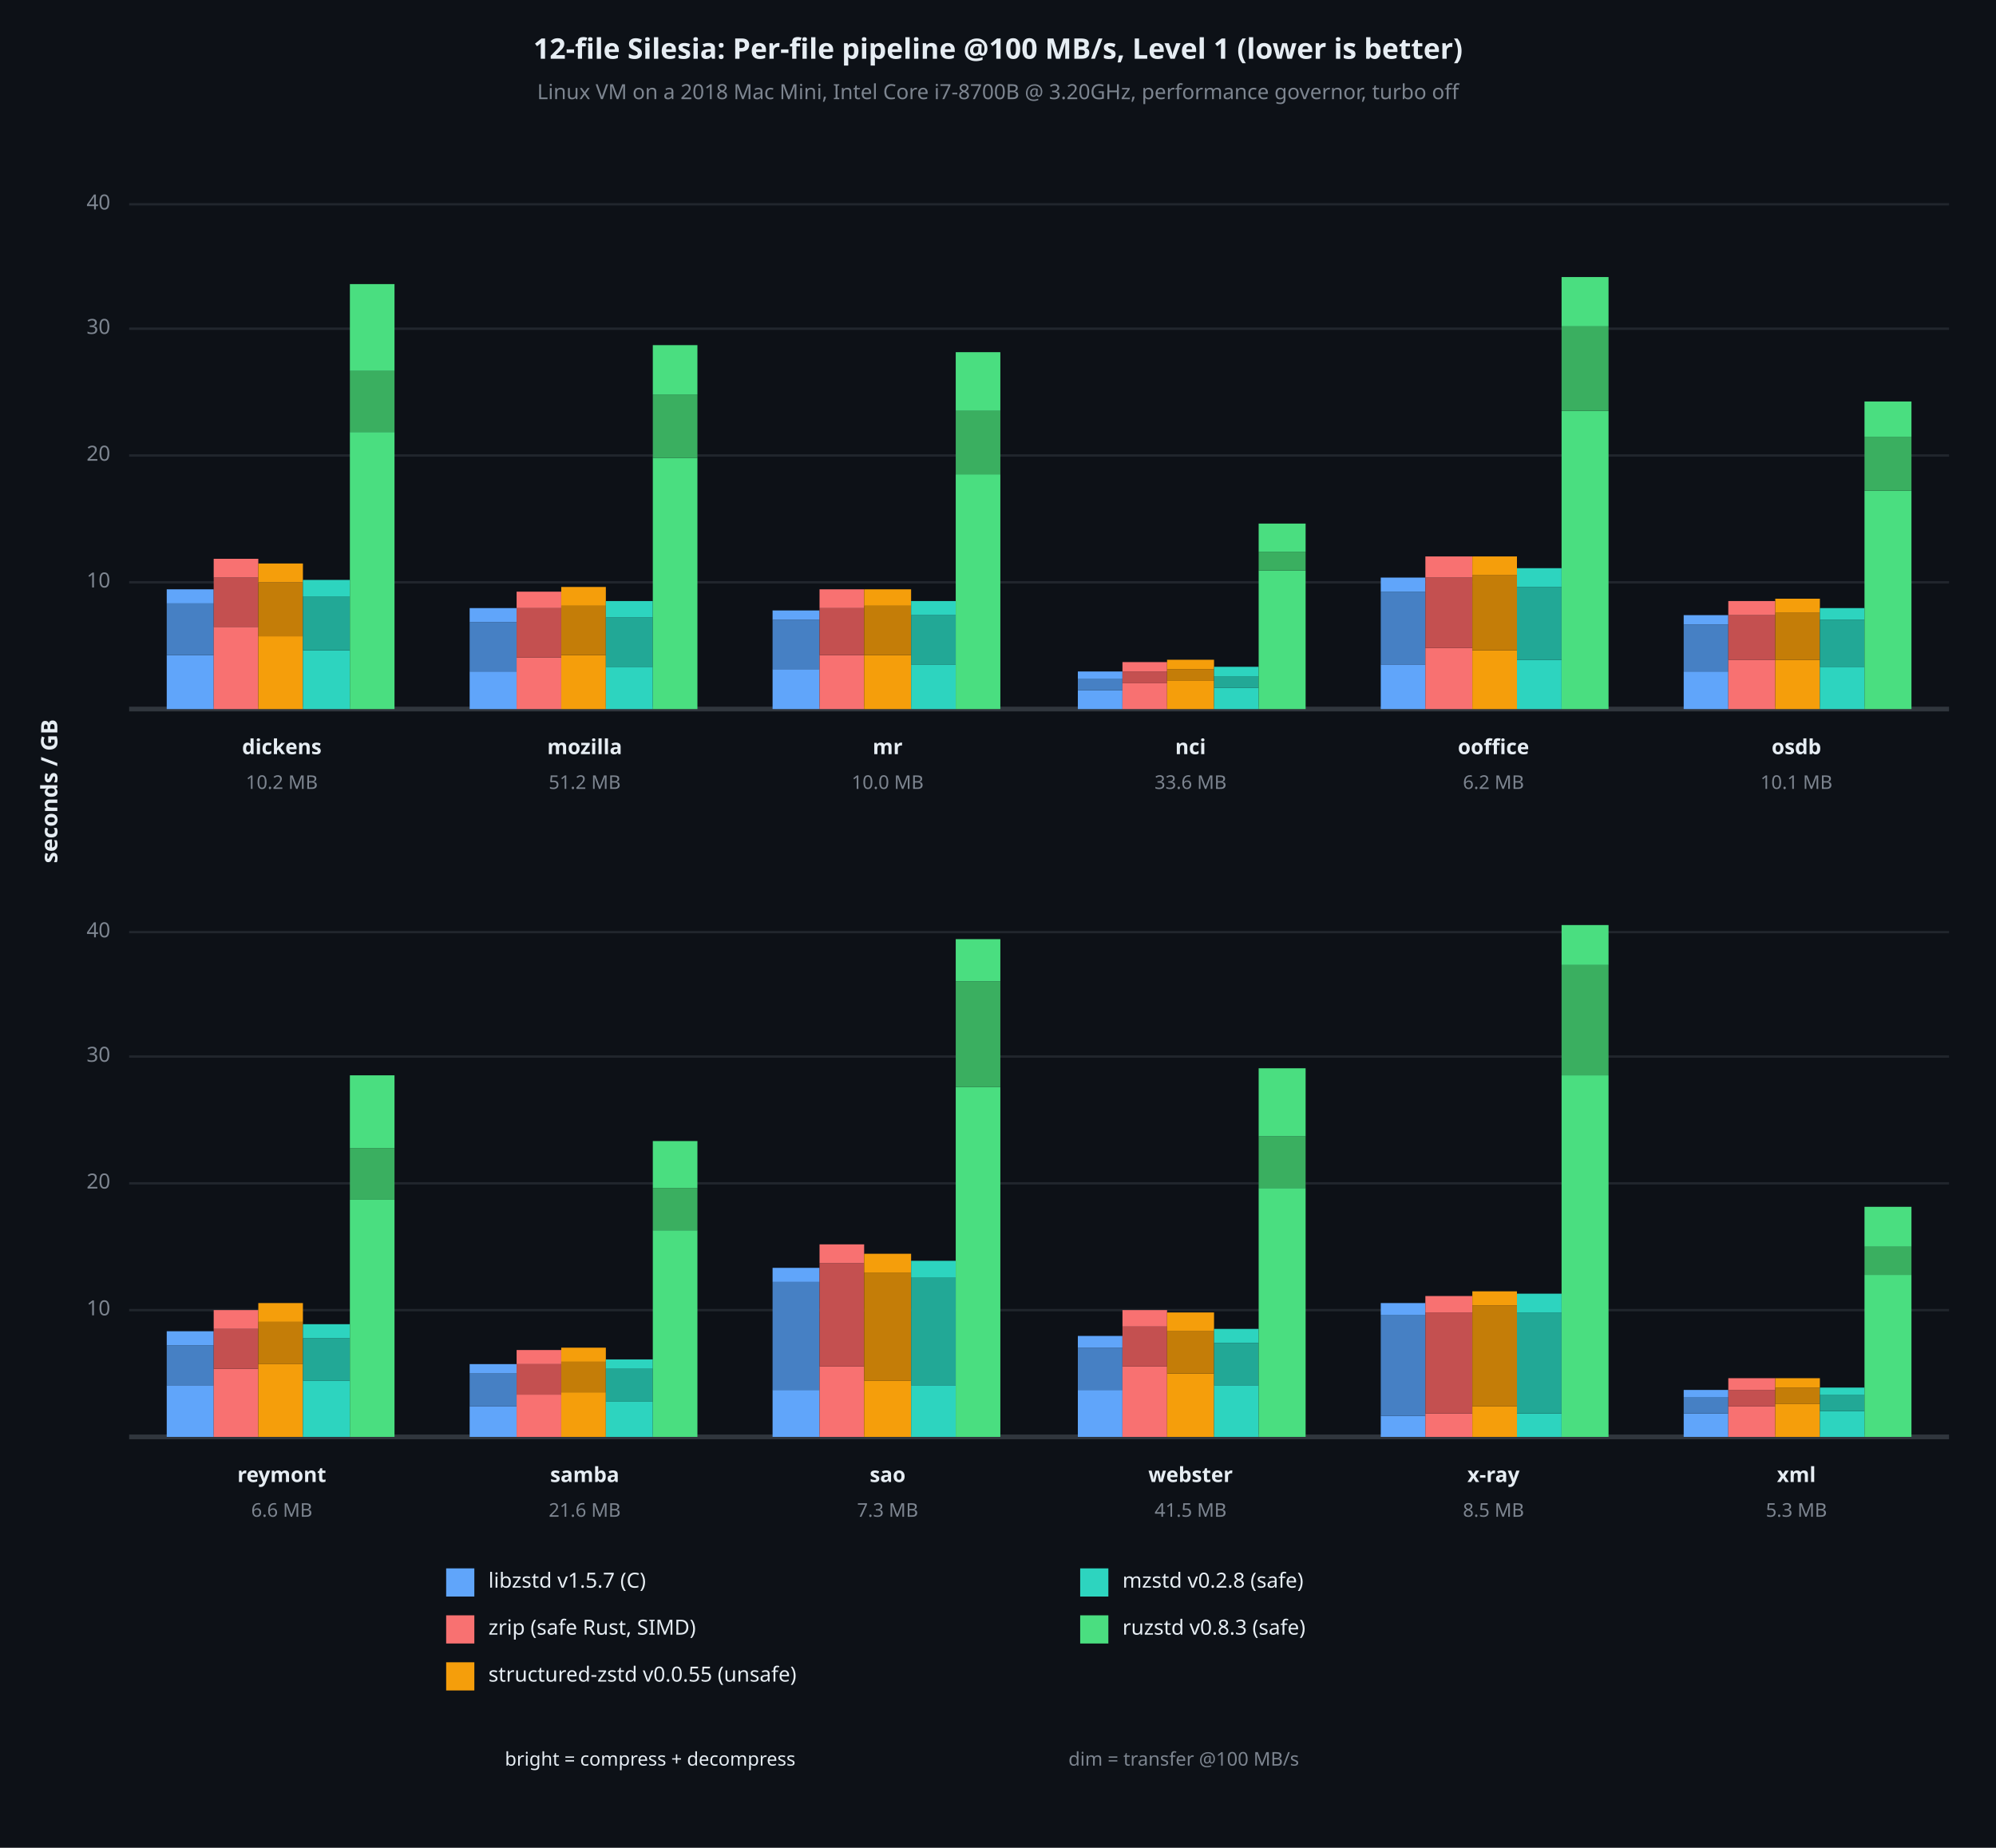
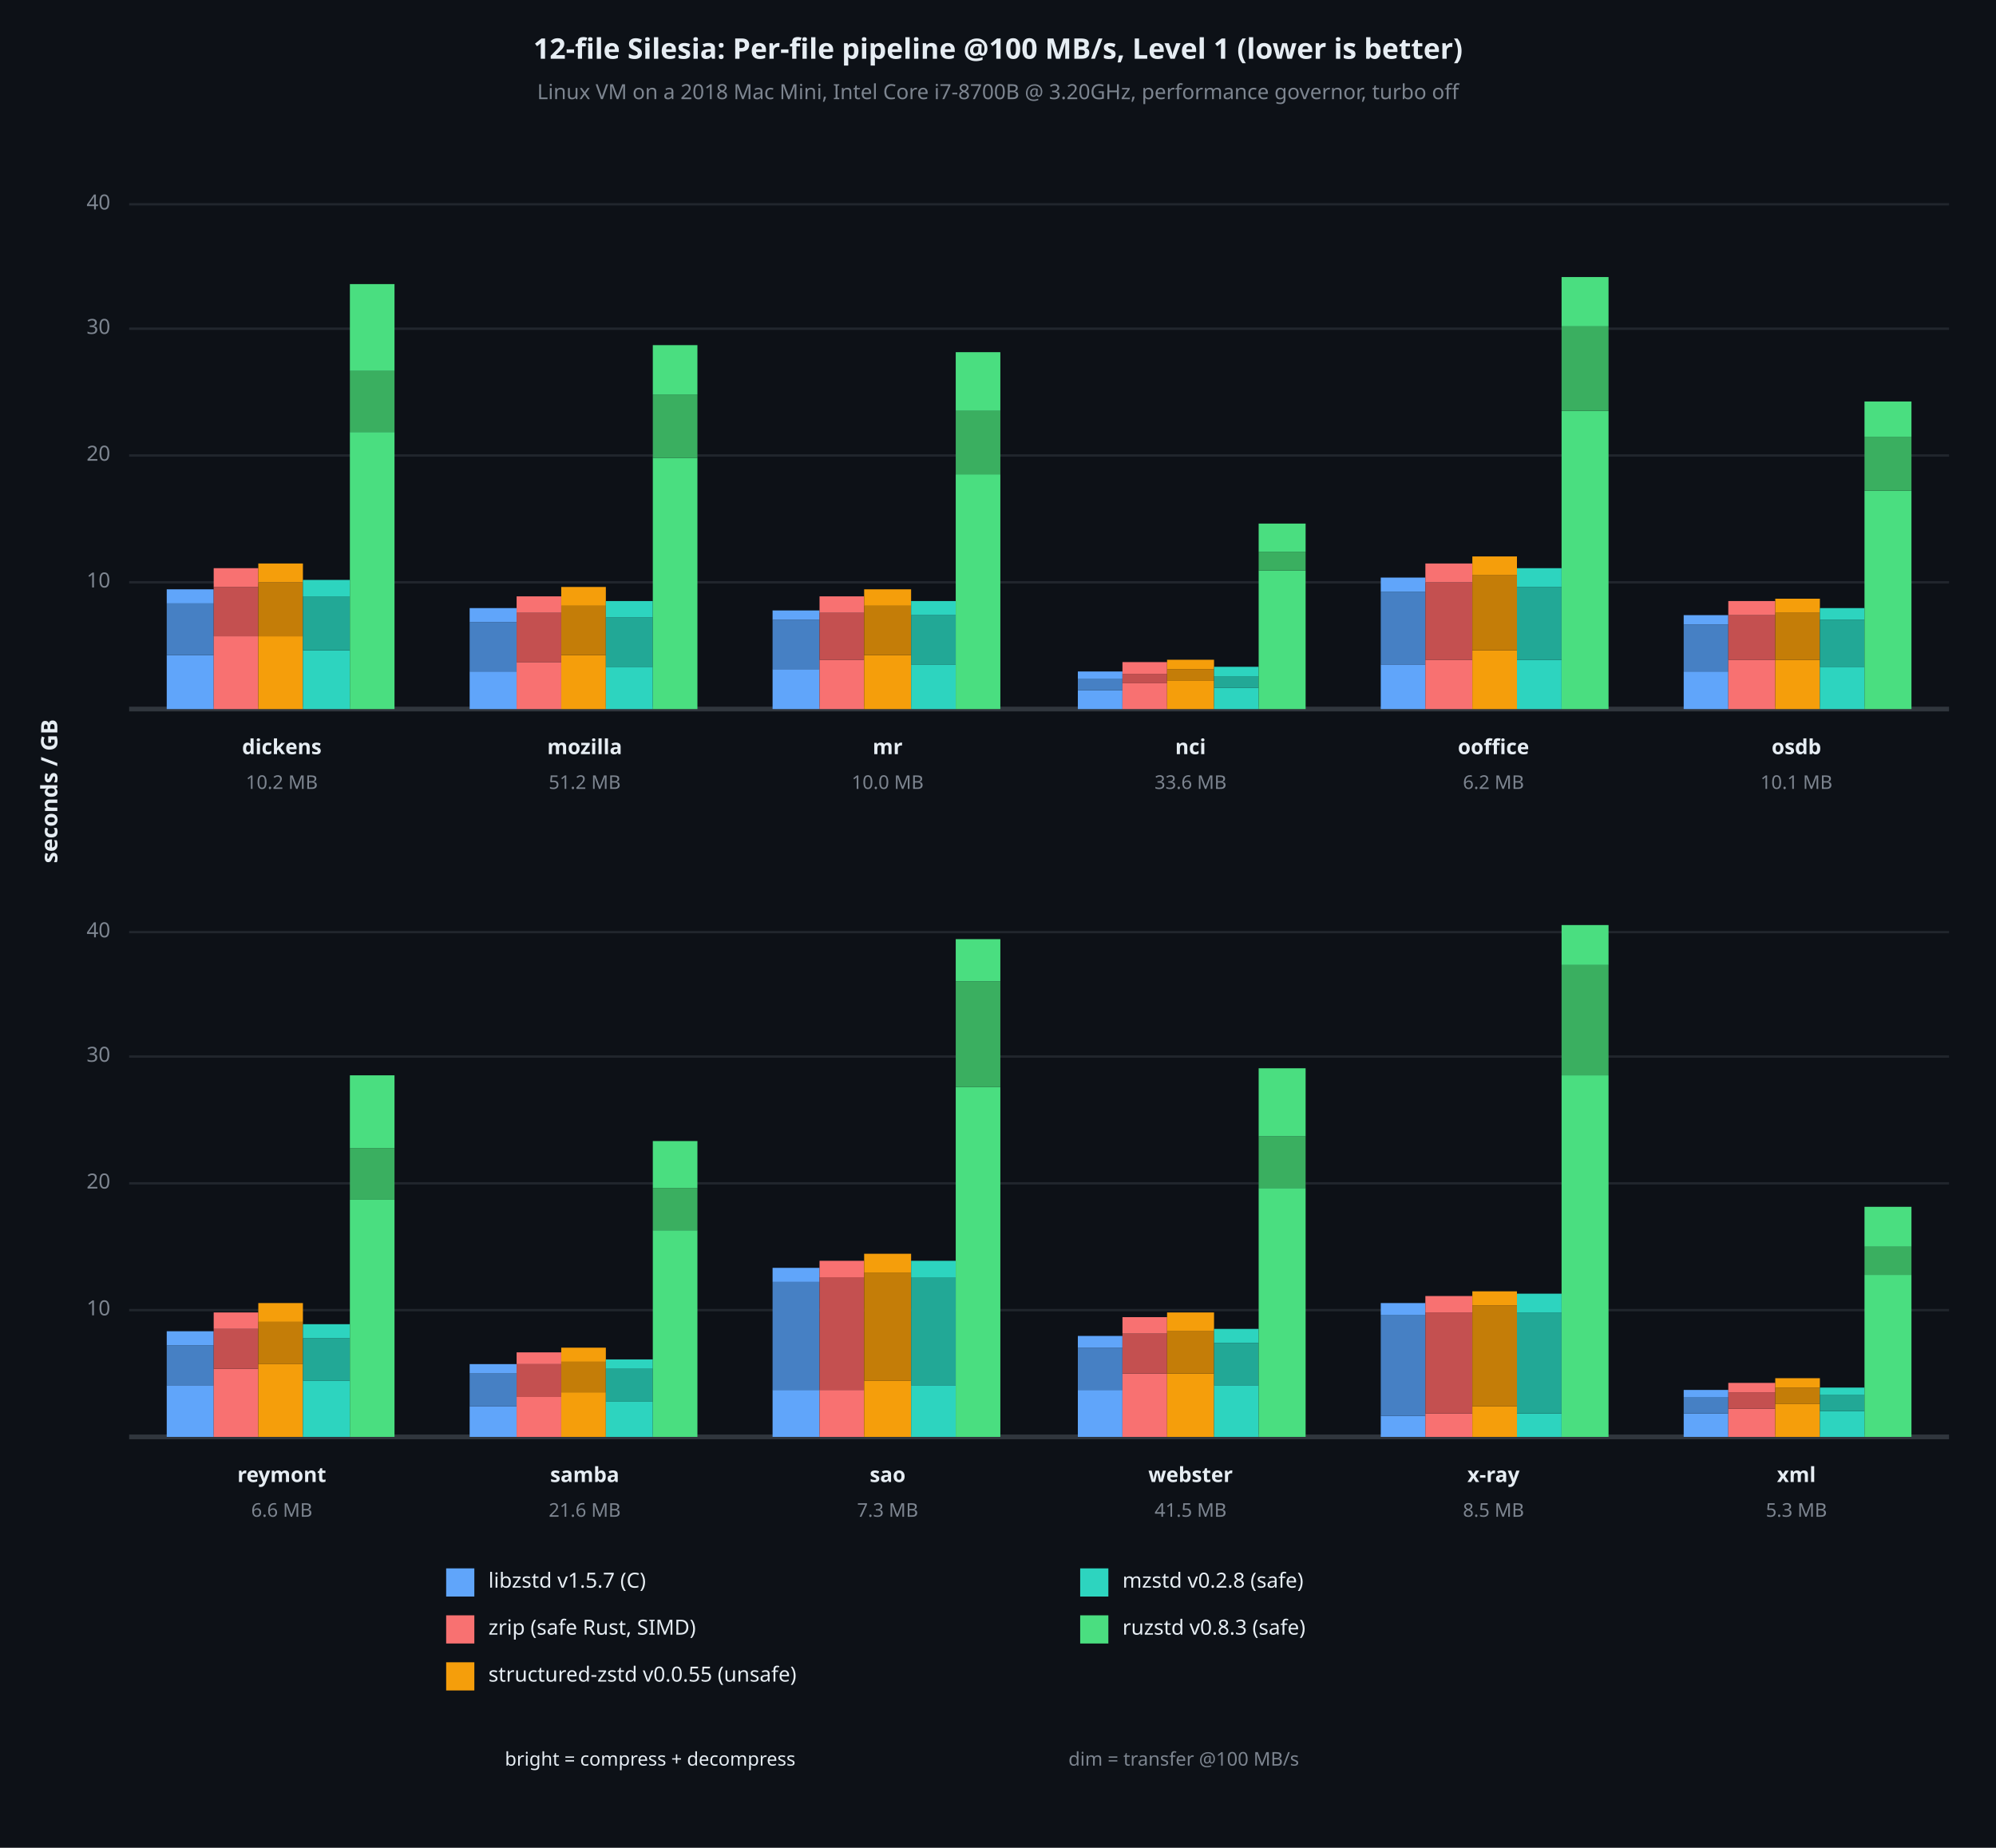
<svg xmlns="http://www.w3.org/2000/svg" viewBox="0 0 850 787" font-family="system-ui, -apple-system, sans-serif">
  <rect x="0" y="0" width="850" height="787" opacity="1" fill="#0D1117" stroke="none" />
  <text x="425" y="22" dy="0.5ex" text-anchor="middle" font-family="sans-serif" font-size="12.097" opacity="1" fill="#E6EDF3" font-weight="bold">
12-file Silesia: Per-file pipeline @100 MB/s, Level 1 (lower is better)
</text>
  <text x="425" y="40" dy="0.5ex" text-anchor="middle" font-family="sans-serif" font-size="8.871" opacity="1" fill="#7D8590">
Linux VM on a 2018 Mac Mini, Intel Core i7-8700B @ 3.20GHz, performance governor, turbo off
</text>
  <text x="22" y="337" dy="0.5ex" text-anchor="middle" font-family="sans-serif" font-size="9.677" opacity="1" fill="#E6EDF3" font-weight="bold" transform="rotate(270, 22, 337)">
seconds / GB
</text>
  <polyline fill="none" opacity="1" stroke="#21262D" stroke-width="1" points="55,248 830,248 " />
  <text x="47" y="248" dy="0.5ex" text-anchor="end" font-family="sans-serif" font-size="8.871" opacity="1" fill="#7D8590">
10
</text>
  <polyline fill="none" opacity="1" stroke="#21262D" stroke-width="1" points="55,194 830,194 " />
  <text x="47" y="194" dy="0.5ex" text-anchor="end" font-family="sans-serif" font-size="8.871" opacity="1" fill="#7D8590">
20
</text>
  <polyline fill="none" opacity="1" stroke="#21262D" stroke-width="1" points="55,140 830,140 " />
  <text x="47" y="140" dy="0.5ex" text-anchor="end" font-family="sans-serif" font-size="8.871" opacity="1" fill="#7D8590">
30
</text>
  <polyline fill="none" opacity="1" stroke="#21262D" stroke-width="1" points="55,87 830,87 " />
  <text x="47" y="87" dy="0.5ex" text-anchor="end" font-family="sans-serif" font-size="8.871" opacity="1" fill="#7D8590">
40
</text>
  <polyline fill="none" opacity="1" stroke="#30363D" stroke-width="2" points="55,302 830,302 " />
  <rect x="71" y="279" width="20" height="23" opacity="1" fill="#60A5FA" stroke="none" />
  <rect x="71" y="257" width="20" height="22" opacity="1" fill="#4680C4" stroke="none" />
  <rect x="71" y="251" width="20" height="6" opacity="1" fill="#60A5FA" stroke="none" />
-   <rect x="91" y="267" width="19" height="35" opacity="1" fill="#F87171" stroke="none" />
-   <rect x="91" y="246" width="19" height="21" opacity="1" fill="#C45050" stroke="none" />
-   <rect x="91" y="238" width="19" height="8" opacity="1" fill="#F87171" stroke="none" />
+   <rect x="91" y="271" width="19" height="31" opacity="1" fill="#F87171" stroke="none" />
+   <rect x="91" y="250" width="19" height="21" opacity="1" fill="#C45050" stroke="none" />
+   <rect x="91" y="242" width="19" height="8" opacity="1" fill="#F87171" stroke="none" />
  <rect x="110" y="271" width="19" height="31" opacity="1" fill="#F59E0B" stroke="none" />
  <rect x="110" y="248" width="19" height="23" opacity="1" fill="#C47D08" stroke="none" />
  <rect x="110" y="240" width="19" height="8" opacity="1" fill="#F59E0B" stroke="none" />
  <rect x="129" y="277" width="20" height="25" opacity="1" fill="#2DD4BF" stroke="none" />
  <rect x="129" y="254" width="20" height="23" opacity="1" fill="#22A896" stroke="none" />
  <rect x="129" y="247" width="20" height="7" opacity="1" fill="#2DD4BF" stroke="none" />
  <rect x="149" y="184" width="19" height="118" opacity="1" fill="#4ADE80" stroke="none" />
  <rect x="149" y="158" width="19" height="26" opacity="1" fill="#3AAF60" stroke="none" />
  <rect x="149" y="121" width="19" height="37" opacity="1" fill="#4ADE80" stroke="none" />
  <text x="120" y="319" dy="0.5ex" text-anchor="middle" font-family="sans-serif" font-size="8.871" opacity="1" fill="#E6EDF3" font-weight="bold">
dickens
</text>
  <text x="120" y="334" dy="0.5ex" text-anchor="middle" font-family="sans-serif" font-size="8.065" opacity="1" fill="#7D8590">
10.2 MB
</text>
  <rect x="200" y="286" width="20" height="16" opacity="1" fill="#60A5FA" stroke="none" />
  <rect x="200" y="265" width="20" height="21" opacity="1" fill="#4680C4" stroke="none" />
  <rect x="200" y="259" width="20" height="6" opacity="1" fill="#60A5FA" stroke="none" />
-   <rect x="220" y="280" width="19" height="22" opacity="1" fill="#F87171" stroke="none" />
-   <rect x="220" y="259" width="19" height="21" opacity="1" fill="#C45050" stroke="none" />
-   <rect x="220" y="252" width="19" height="7" opacity="1" fill="#F87171" stroke="none" />
+   <rect x="220" y="282" width="19" height="20" opacity="1" fill="#F87171" stroke="none" />
+   <rect x="220" y="261" width="19" height="21" opacity="1" fill="#C45050" stroke="none" />
+   <rect x="220" y="254" width="19" height="7" opacity="1" fill="#F87171" stroke="none" />
  <rect x="239" y="279" width="19" height="23" opacity="1" fill="#F59E0B" stroke="none" />
  <rect x="239" y="258" width="19" height="21" opacity="1" fill="#C47D08" stroke="none" />
  <rect x="239" y="250" width="19" height="8" opacity="1" fill="#F59E0B" stroke="none" />
  <rect x="258" y="284" width="20" height="18" opacity="1" fill="#2DD4BF" stroke="none" />
  <rect x="258" y="263" width="20" height="21" opacity="1" fill="#22A896" stroke="none" />
  <rect x="258" y="256" width="20" height="7" opacity="1" fill="#2DD4BF" stroke="none" />
  <rect x="278" y="195" width="19" height="107" opacity="1" fill="#4ADE80" stroke="none" />
  <rect x="278" y="168" width="19" height="27" opacity="1" fill="#3AAF60" stroke="none" />
  <rect x="278" y="147" width="19" height="21" opacity="1" fill="#4ADE80" stroke="none" />
  <text x="249" y="319" dy="0.5ex" text-anchor="middle" font-family="sans-serif" font-size="8.871" opacity="1" fill="#E6EDF3" font-weight="bold">
mozilla
</text>
  <text x="249" y="334" dy="0.5ex" text-anchor="middle" font-family="sans-serif" font-size="8.065" opacity="1" fill="#7D8590">
51.2 MB
</text>
  <rect x="329" y="285" width="20" height="17" opacity="1" fill="#60A5FA" stroke="none" />
  <rect x="329" y="264" width="20" height="21" opacity="1" fill="#4680C4" stroke="none" />
  <rect x="329" y="260" width="20" height="4" opacity="1" fill="#60A5FA" stroke="none" />
-   <rect x="349" y="279" width="19" height="23" opacity="1" fill="#F87171" stroke="none" />
-   <rect x="349" y="259" width="19" height="20" opacity="1" fill="#C45050" stroke="none" />
-   <rect x="349" y="251" width="19" height="8" opacity="1" fill="#F87171" stroke="none" />
+   <rect x="349" y="281" width="19" height="21" opacity="1" fill="#F87171" stroke="none" />
+   <rect x="349" y="261" width="19" height="20" opacity="1" fill="#C45050" stroke="none" />
+   <rect x="349" y="254" width="19" height="7" opacity="1" fill="#F87171" stroke="none" />
  <rect x="368" y="279" width="20" height="23" opacity="1" fill="#F59E0B" stroke="none" />
  <rect x="368" y="258" width="20" height="21" opacity="1" fill="#C47D08" stroke="none" />
  <rect x="368" y="251" width="20" height="7" opacity="1" fill="#F59E0B" stroke="none" />
  <rect x="388" y="283" width="19" height="19" opacity="1" fill="#2DD4BF" stroke="none" />
  <rect x="388" y="262" width="19" height="21" opacity="1" fill="#22A896" stroke="none" />
  <rect x="388" y="256" width="19" height="6" opacity="1" fill="#2DD4BF" stroke="none" />
  <rect x="407" y="202" width="19" height="100" opacity="1" fill="#4ADE80" stroke="none" />
  <rect x="407" y="175" width="19" height="27" opacity="1" fill="#3AAF60" stroke="none" />
  <rect x="407" y="150" width="19" height="25" opacity="1" fill="#4ADE80" stroke="none" />
  <text x="378" y="319" dy="0.5ex" text-anchor="middle" font-family="sans-serif" font-size="8.871" opacity="1" fill="#E6EDF3" font-weight="bold">
mr
</text>
  <text x="378" y="334" dy="0.5ex" text-anchor="middle" font-family="sans-serif" font-size="8.065" opacity="1" fill="#7D8590">
10.0 MB
</text>
  <rect x="459" y="294" width="19" height="8" opacity="1" fill="#60A5FA" stroke="none" />
  <rect x="459" y="289" width="19" height="5" opacity="1" fill="#4680C4" stroke="none" />
  <rect x="459" y="286" width="19" height="3" opacity="1" fill="#60A5FA" stroke="none" />
  <rect x="478" y="291" width="19" height="11" opacity="1" fill="#F87171" stroke="none" />
-   <rect x="478" y="286" width="19" height="5" opacity="1" fill="#C45050" stroke="none" />
-   <rect x="478" y="282" width="19" height="4" opacity="1" fill="#F87171" stroke="none" />
+   <rect x="478" y="287" width="19" height="4" opacity="1" fill="#C45050" stroke="none" />
+   <rect x="478" y="282" width="19" height="5" opacity="1" fill="#F87171" stroke="none" />
  <rect x="497" y="290" width="20" height="12" opacity="1" fill="#F59E0B" stroke="none" />
  <rect x="497" y="285" width="20" height="5" opacity="1" fill="#C47D08" stroke="none" />
  <rect x="497" y="281" width="20" height="4" opacity="1" fill="#F59E0B" stroke="none" />
  <rect x="517" y="293" width="19" height="9" opacity="1" fill="#2DD4BF" stroke="none" />
  <rect x="517" y="288" width="19" height="5" opacity="1" fill="#22A896" stroke="none" />
  <rect x="517" y="284" width="19" height="4" opacity="1" fill="#2DD4BF" stroke="none" />
  <rect x="536" y="243" width="20" height="59" opacity="1" fill="#4ADE80" stroke="none" />
  <rect x="536" y="235" width="20" height="8" opacity="1" fill="#3AAF60" stroke="none" />
  <rect x="536" y="223" width="20" height="12" opacity="1" fill="#4ADE80" stroke="none" />
  <text x="507" y="319" dy="0.5ex" text-anchor="middle" font-family="sans-serif" font-size="8.871" opacity="1" fill="#E6EDF3" font-weight="bold">
nci
</text>
  <text x="507" y="334" dy="0.5ex" text-anchor="middle" font-family="sans-serif" font-size="8.065" opacity="1" fill="#7D8590">
33.6 MB
</text>
  <rect x="588" y="283" width="19" height="19" opacity="1" fill="#60A5FA" stroke="none" />
  <rect x="588" y="252" width="19" height="31" opacity="1" fill="#4680C4" stroke="none" />
  <rect x="588" y="246" width="19" height="6" opacity="1" fill="#60A5FA" stroke="none" />
-   <rect x="607" y="276" width="20" height="26" opacity="1" fill="#F87171" stroke="none" />
-   <rect x="607" y="246" width="20" height="30" opacity="1" fill="#C45050" stroke="none" />
-   <rect x="607" y="237" width="20" height="9" opacity="1" fill="#F87171" stroke="none" />
+   <rect x="607" y="281" width="20" height="21" opacity="1" fill="#F87171" stroke="none" />
+   <rect x="607" y="248" width="20" height="33" opacity="1" fill="#C45050" stroke="none" />
+   <rect x="607" y="240" width="20" height="8" opacity="1" fill="#F87171" stroke="none" />
  <rect x="627" y="277" width="19" height="25" opacity="1" fill="#F59E0B" stroke="none" />
  <rect x="627" y="245" width="19" height="32" opacity="1" fill="#C47D08" stroke="none" />
  <rect x="627" y="237" width="19" height="8" opacity="1" fill="#F59E0B" stroke="none" />
  <rect x="646" y="281" width="19" height="21" opacity="1" fill="#2DD4BF" stroke="none" />
  <rect x="646" y="250" width="19" height="31" opacity="1" fill="#22A896" stroke="none" />
  <rect x="646" y="242" width="19" height="8" opacity="1" fill="#2DD4BF" stroke="none" />
  <rect x="665" y="175" width="20" height="127" opacity="1" fill="#4ADE80" stroke="none" />
  <rect x="665" y="139" width="20" height="36" opacity="1" fill="#3AAF60" stroke="none" />
  <rect x="665" y="118" width="20" height="21" opacity="1" fill="#4ADE80" stroke="none" />
  <text x="636" y="319" dy="0.5ex" text-anchor="middle" font-family="sans-serif" font-size="8.871" opacity="1" fill="#E6EDF3" font-weight="bold">
ooffice
</text>
  <text x="636" y="334" dy="0.5ex" text-anchor="middle" font-family="sans-serif" font-size="8.065" opacity="1" fill="#7D8590">
6.2 MB
</text>
  <rect x="717" y="286" width="19" height="16" opacity="1" fill="#60A5FA" stroke="none" />
  <rect x="717" y="266" width="19" height="20" opacity="1" fill="#4680C4" stroke="none" />
  <rect x="717" y="262" width="19" height="4" opacity="1" fill="#60A5FA" stroke="none" />
  <rect x="736" y="281" width="20" height="21" opacity="1" fill="#F87171" stroke="none" />
  <rect x="736" y="262" width="20" height="19" opacity="1" fill="#C45050" stroke="none" />
  <rect x="736" y="256" width="20" height="6" opacity="1" fill="#F87171" stroke="none" />
  <rect x="756" y="281" width="19" height="21" opacity="1" fill="#F59E0B" stroke="none" />
  <rect x="756" y="261" width="19" height="20" opacity="1" fill="#C47D08" stroke="none" />
  <rect x="756" y="255" width="19" height="6" opacity="1" fill="#F59E0B" stroke="none" />
  <rect x="775" y="284" width="19" height="18" opacity="1" fill="#2DD4BF" stroke="none" />
  <rect x="775" y="264" width="19" height="20" opacity="1" fill="#22A896" stroke="none" />
  <rect x="775" y="259" width="19" height="5" opacity="1" fill="#2DD4BF" stroke="none" />
  <rect x="794" y="209" width="20" height="93" opacity="1" fill="#4ADE80" stroke="none" />
  <rect x="794" y="186" width="20" height="23" opacity="1" fill="#3AAF60" stroke="none" />
  <rect x="794" y="171" width="20" height="15" opacity="1" fill="#4ADE80" stroke="none" />
  <text x="765" y="319" dy="0.5ex" text-anchor="middle" font-family="sans-serif" font-size="8.871" opacity="1" fill="#E6EDF3" font-weight="bold">
osdb
</text>
  <text x="765" y="334" dy="0.5ex" text-anchor="middle" font-family="sans-serif" font-size="8.065" opacity="1" fill="#7D8590">
10.1 MB
</text>
  <polyline fill="none" opacity="1" stroke="#21262D" stroke-width="1" points="55,558 830,558 " />
  <text x="47" y="558" dy="0.5ex" text-anchor="end" font-family="sans-serif" font-size="8.871" opacity="1" fill="#7D8590">
10
</text>
  <polyline fill="none" opacity="1" stroke="#21262D" stroke-width="1" points="55,504 830,504 " />
  <text x="47" y="504" dy="0.5ex" text-anchor="end" font-family="sans-serif" font-size="8.871" opacity="1" fill="#7D8590">
20
</text>
  <polyline fill="none" opacity="1" stroke="#21262D" stroke-width="1" points="55,450 830,450 " />
  <text x="47" y="450" dy="0.5ex" text-anchor="end" font-family="sans-serif" font-size="8.871" opacity="1" fill="#7D8590">
30
</text>
  <polyline fill="none" opacity="1" stroke="#21262D" stroke-width="1" points="55,397 830,397 " />
  <text x="47" y="397" dy="0.5ex" text-anchor="end" font-family="sans-serif" font-size="8.871" opacity="1" fill="#7D8590">
40
</text>
  <polyline fill="none" opacity="1" stroke="#30363D" stroke-width="2" points="55,612 830,612 " />
  <rect x="71" y="590" width="20" height="22" opacity="1" fill="#60A5FA" stroke="none" />
  <rect x="71" y="573" width="20" height="17" opacity="1" fill="#4680C4" stroke="none" />
  <rect x="71" y="567" width="20" height="6" opacity="1" fill="#60A5FA" stroke="none" />
  <rect x="91" y="583" width="19" height="29" opacity="1" fill="#F87171" stroke="none" />
  <rect x="91" y="566" width="19" height="17" opacity="1" fill="#C45050" stroke="none" />
-   <rect x="91" y="558" width="19" height="8" opacity="1" fill="#F87171" stroke="none" />
+   <rect x="91" y="559" width="19" height="7" opacity="1" fill="#F87171" stroke="none" />
  <rect x="110" y="581" width="19" height="31" opacity="1" fill="#F59E0B" stroke="none" />
  <rect x="110" y="563" width="19" height="18" opacity="1" fill="#C47D08" stroke="none" />
  <rect x="110" y="555" width="19" height="8" opacity="1" fill="#F59E0B" stroke="none" />
  <rect x="129" y="588" width="20" height="24" opacity="1" fill="#2DD4BF" stroke="none" />
  <rect x="129" y="570" width="20" height="18" opacity="1" fill="#22A896" stroke="none" />
  <rect x="129" y="564" width="20" height="6" opacity="1" fill="#2DD4BF" stroke="none" />
  <rect x="149" y="511" width="19" height="101" opacity="1" fill="#4ADE80" stroke="none" />
  <rect x="149" y="489" width="19" height="22" opacity="1" fill="#3AAF60" stroke="none" />
  <rect x="149" y="458" width="19" height="31" opacity="1" fill="#4ADE80" stroke="none" />
  <text x="120" y="629" dy="0.5ex" text-anchor="middle" font-family="sans-serif" font-size="8.871" opacity="1" fill="#E6EDF3" font-weight="bold">
reymont
</text>
  <text x="120" y="644" dy="0.5ex" text-anchor="middle" font-family="sans-serif" font-size="8.065" opacity="1" fill="#7D8590">
6.6 MB
</text>
  <rect x="200" y="599" width="20" height="13" opacity="1" fill="#60A5FA" stroke="none" />
  <rect x="200" y="585" width="20" height="14" opacity="1" fill="#4680C4" stroke="none" />
  <rect x="200" y="581" width="20" height="4" opacity="1" fill="#60A5FA" stroke="none" />
-   <rect x="220" y="594" width="19" height="18" opacity="1" fill="#F87171" stroke="none" />
-   <rect x="220" y="581" width="19" height="13" opacity="1" fill="#C45050" stroke="none" />
-   <rect x="220" y="575" width="19" height="6" opacity="1" fill="#F87171" stroke="none" />
+   <rect x="220" y="595" width="19" height="17" opacity="1" fill="#F87171" stroke="none" />
+   <rect x="220" y="581" width="19" height="14" opacity="1" fill="#C45050" stroke="none" />
+   <rect x="220" y="576" width="19" height="5" opacity="1" fill="#F87171" stroke="none" />
  <rect x="239" y="593" width="19" height="19" opacity="1" fill="#F59E0B" stroke="none" />
  <rect x="239" y="580" width="19" height="13" opacity="1" fill="#C47D08" stroke="none" />
  <rect x="239" y="574" width="19" height="6" opacity="1" fill="#F59E0B" stroke="none" />
  <rect x="258" y="597" width="20" height="15" opacity="1" fill="#2DD4BF" stroke="none" />
  <rect x="258" y="583" width="20" height="14" opacity="1" fill="#22A896" stroke="none" />
  <rect x="258" y="579" width="20" height="4" opacity="1" fill="#2DD4BF" stroke="none" />
  <rect x="278" y="524" width="19" height="88" opacity="1" fill="#4ADE80" stroke="none" />
  <rect x="278" y="506" width="19" height="18" opacity="1" fill="#3AAF60" stroke="none" />
  <rect x="278" y="486" width="19" height="20" opacity="1" fill="#4ADE80" stroke="none" />
  <text x="249" y="629" dy="0.5ex" text-anchor="middle" font-family="sans-serif" font-size="8.871" opacity="1" fill="#E6EDF3" font-weight="bold">
samba
</text>
  <text x="249" y="644" dy="0.5ex" text-anchor="middle" font-family="sans-serif" font-size="8.065" opacity="1" fill="#7D8590">
21.6 MB
</text>
  <rect x="329" y="592" width="20" height="20" opacity="1" fill="#60A5FA" stroke="none" />
  <rect x="329" y="546" width="20" height="46" opacity="1" fill="#4680C4" stroke="none" />
  <rect x="329" y="540" width="20" height="6" opacity="1" fill="#60A5FA" stroke="none" />
-   <rect x="349" y="582" width="19" height="30" opacity="1" fill="#F87171" stroke="none" />
-   <rect x="349" y="538" width="19" height="44" opacity="1" fill="#C45050" stroke="none" />
-   <rect x="349" y="530" width="19" height="8" opacity="1" fill="#F87171" stroke="none" />
+   <rect x="349" y="592" width="19" height="20" opacity="1" fill="#F87171" stroke="none" />
+   <rect x="349" y="544" width="19" height="48" opacity="1" fill="#C45050" stroke="none" />
+   <rect x="349" y="537" width="19" height="7" opacity="1" fill="#F87171" stroke="none" />
  <rect x="368" y="588" width="20" height="24" opacity="1" fill="#F59E0B" stroke="none" />
  <rect x="368" y="542" width="20" height="46" opacity="1" fill="#C47D08" stroke="none" />
  <rect x="368" y="534" width="20" height="8" opacity="1" fill="#F59E0B" stroke="none" />
  <rect x="388" y="590" width="19" height="22" opacity="1" fill="#2DD4BF" stroke="none" />
  <rect x="388" y="544" width="19" height="46" opacity="1" fill="#22A896" stroke="none" />
  <rect x="388" y="537" width="19" height="7" opacity="1" fill="#2DD4BF" stroke="none" />
  <rect x="407" y="463" width="19" height="149" opacity="1" fill="#4ADE80" stroke="none" />
  <rect x="407" y="418" width="19" height="45" opacity="1" fill="#3AAF60" stroke="none" />
  <rect x="407" y="400" width="19" height="18" opacity="1" fill="#4ADE80" stroke="none" />
  <text x="378" y="629" dy="0.5ex" text-anchor="middle" font-family="sans-serif" font-size="8.871" opacity="1" fill="#E6EDF3" font-weight="bold">
sao
</text>
  <text x="378" y="644" dy="0.5ex" text-anchor="middle" font-family="sans-serif" font-size="8.065" opacity="1" fill="#7D8590">
7.3 MB
</text>
  <rect x="459" y="592" width="19" height="20" opacity="1" fill="#60A5FA" stroke="none" />
  <rect x="459" y="574" width="19" height="18" opacity="1" fill="#4680C4" stroke="none" />
  <rect x="459" y="569" width="19" height="5" opacity="1" fill="#60A5FA" stroke="none" />
-   <rect x="478" y="582" width="19" height="30" opacity="1" fill="#F87171" stroke="none" />
-   <rect x="478" y="565" width="19" height="17" opacity="1" fill="#C45050" stroke="none" />
-   <rect x="478" y="558" width="19" height="7" opacity="1" fill="#F87171" stroke="none" />
+   <rect x="478" y="585" width="19" height="27" opacity="1" fill="#F87171" stroke="none" />
+   <rect x="478" y="568" width="19" height="17" opacity="1" fill="#C45050" stroke="none" />
+   <rect x="478" y="561" width="19" height="7" opacity="1" fill="#F87171" stroke="none" />
  <rect x="497" y="585" width="20" height="27" opacity="1" fill="#F59E0B" stroke="none" />
  <rect x="497" y="567" width="20" height="18" opacity="1" fill="#C47D08" stroke="none" />
  <rect x="497" y="559" width="20" height="8" opacity="1" fill="#F59E0B" stroke="none" />
  <rect x="517" y="590" width="19" height="22" opacity="1" fill="#2DD4BF" stroke="none" />
  <rect x="517" y="572" width="19" height="18" opacity="1" fill="#22A896" stroke="none" />
  <rect x="517" y="566" width="19" height="6" opacity="1" fill="#2DD4BF" stroke="none" />
  <rect x="536" y="506" width="20" height="106" opacity="1" fill="#4ADE80" stroke="none" />
  <rect x="536" y="484" width="20" height="22" opacity="1" fill="#3AAF60" stroke="none" />
  <rect x="536" y="455" width="20" height="29" opacity="1" fill="#4ADE80" stroke="none" />
  <text x="507" y="629" dy="0.5ex" text-anchor="middle" font-family="sans-serif" font-size="8.871" opacity="1" fill="#E6EDF3" font-weight="bold">
webster
</text>
  <text x="507" y="644" dy="0.5ex" text-anchor="middle" font-family="sans-serif" font-size="8.065" opacity="1" fill="#7D8590">
41.5 MB
</text>
  <rect x="588" y="603" width="19" height="9" opacity="1" fill="#60A5FA" stroke="none" />
  <rect x="588" y="560" width="19" height="43" opacity="1" fill="#4680C4" stroke="none" />
  <rect x="588" y="555" width="19" height="5" opacity="1" fill="#60A5FA" stroke="none" />
  <rect x="607" y="602" width="20" height="10" opacity="1" fill="#F87171" stroke="none" />
  <rect x="607" y="559" width="20" height="43" opacity="1" fill="#C45050" stroke="none" />
  <rect x="607" y="552" width="20" height="7" opacity="1" fill="#F87171" stroke="none" />
  <rect x="627" y="599" width="19" height="13" opacity="1" fill="#F59E0B" stroke="none" />
  <rect x="627" y="556" width="19" height="43" opacity="1" fill="#C47D08" stroke="none" />
  <rect x="627" y="550" width="19" height="6" opacity="1" fill="#F59E0B" stroke="none" />
  <rect x="646" y="602" width="19" height="10" opacity="1" fill="#2DD4BF" stroke="none" />
  <rect x="646" y="559" width="19" height="43" opacity="1" fill="#22A896" stroke="none" />
  <rect x="646" y="551" width="19" height="8" opacity="1" fill="#2DD4BF" stroke="none" />
  <rect x="665" y="458" width="20" height="154" opacity="1" fill="#4ADE80" stroke="none" />
  <rect x="665" y="411" width="20" height="47" opacity="1" fill="#3AAF60" stroke="none" />
  <rect x="665" y="394" width="20" height="17" opacity="1" fill="#4ADE80" stroke="none" />
  <text x="636" y="629" dy="0.5ex" text-anchor="middle" font-family="sans-serif" font-size="8.871" opacity="1" fill="#E6EDF3" font-weight="bold">
x-ray
</text>
  <text x="636" y="644" dy="0.5ex" text-anchor="middle" font-family="sans-serif" font-size="8.065" opacity="1" fill="#7D8590">
8.5 MB
</text>
  <rect x="717" y="602" width="19" height="10" opacity="1" fill="#60A5FA" stroke="none" />
  <rect x="717" y="595" width="19" height="7" opacity="1" fill="#4680C4" stroke="none" />
  <rect x="717" y="592" width="19" height="3" opacity="1" fill="#60A5FA" stroke="none" />
-   <rect x="736" y="599" width="20" height="13" opacity="1" fill="#F87171" stroke="none" />
-   <rect x="736" y="592" width="20" height="7" opacity="1" fill="#C45050" stroke="none" />
-   <rect x="736" y="587" width="20" height="5" opacity="1" fill="#F87171" stroke="none" />
+   <rect x="736" y="600" width="20" height="12" opacity="1" fill="#F87171" stroke="none" />
+   <rect x="736" y="593" width="20" height="7" opacity="1" fill="#C45050" stroke="none" />
+   <rect x="736" y="589" width="20" height="4" opacity="1" fill="#F87171" stroke="none" />
  <rect x="756" y="598" width="19" height="14" opacity="1" fill="#F59E0B" stroke="none" />
  <rect x="756" y="591" width="19" height="7" opacity="1" fill="#C47D08" stroke="none" />
  <rect x="756" y="587" width="19" height="4" opacity="1" fill="#F59E0B" stroke="none" />
  <rect x="775" y="601" width="19" height="11" opacity="1" fill="#2DD4BF" stroke="none" />
  <rect x="775" y="594" width="19" height="7" opacity="1" fill="#22A896" stroke="none" />
  <rect x="775" y="591" width="19" height="3" opacity="1" fill="#2DD4BF" stroke="none" />
  <rect x="794" y="543" width="20" height="69" opacity="1" fill="#4ADE80" stroke="none" />
  <rect x="794" y="531" width="20" height="12" opacity="1" fill="#3AAF60" stroke="none" />
  <rect x="794" y="514" width="20" height="17" opacity="1" fill="#4ADE80" stroke="none" />
  <text x="765" y="629" dy="0.5ex" text-anchor="middle" font-family="sans-serif" font-size="8.871" opacity="1" fill="#E6EDF3" font-weight="bold">
xml
</text>
  <text x="765" y="644" dy="0.5ex" text-anchor="middle" font-family="sans-serif" font-size="8.065" opacity="1" fill="#7D8590">
5.3 MB
</text>
  <rect x="190" y="668" width="12" height="12" opacity="1" fill="#60A5FA" stroke="none" />
  <text x="208" y="674" dy="0.5ex" text-anchor="start" font-family="sans-serif" font-size="8.871" opacity="1" fill="#E6EDF3">
libzstd v1.5.7 (C)
</text>
  <rect x="190" y="688" width="12" height="12" opacity="1" fill="#F87171" stroke="none" />
  <text x="208" y="694" dy="0.5ex" text-anchor="start" font-family="sans-serif" font-size="8.871" opacity="1" fill="#E6EDF3">
zrip (safe Rust, SIMD)
</text>
  <rect x="190" y="708" width="12" height="12" opacity="1" fill="#F59E0B" stroke="none" />
  <text x="208" y="714" dy="0.5ex" text-anchor="start" font-family="sans-serif" font-size="8.871" opacity="1" fill="#E6EDF3">
structured-zstd v0.0.55 (unsafe)
</text>
  <rect x="460" y="668" width="12" height="12" opacity="1" fill="#2DD4BF" stroke="none" />
  <text x="478" y="674" dy="0.5ex" text-anchor="start" font-family="sans-serif" font-size="8.871" opacity="1" fill="#E6EDF3">
mzstd v0.2.8 (safe)
</text>
  <rect x="460" y="688" width="12" height="12" opacity="1" fill="#4ADE80" stroke="none" />
  <text x="478" y="694" dy="0.5ex" text-anchor="start" font-family="sans-serif" font-size="8.871" opacity="1" fill="#E6EDF3">
ruzstd v0.8.3 (safe)
</text>
  <text x="215" y="750" dy="0.5ex" text-anchor="start" font-family="sans-serif" font-size="8.065" opacity="1" fill="#E6EDF3">
bright = compress + decompress
</text>
  <text x="455" y="750" dy="0.5ex" text-anchor="start" font-family="sans-serif" font-size="8.065" opacity="1" fill="#7D8590">
dim = transfer @100 MB/s
</text>
</svg>
